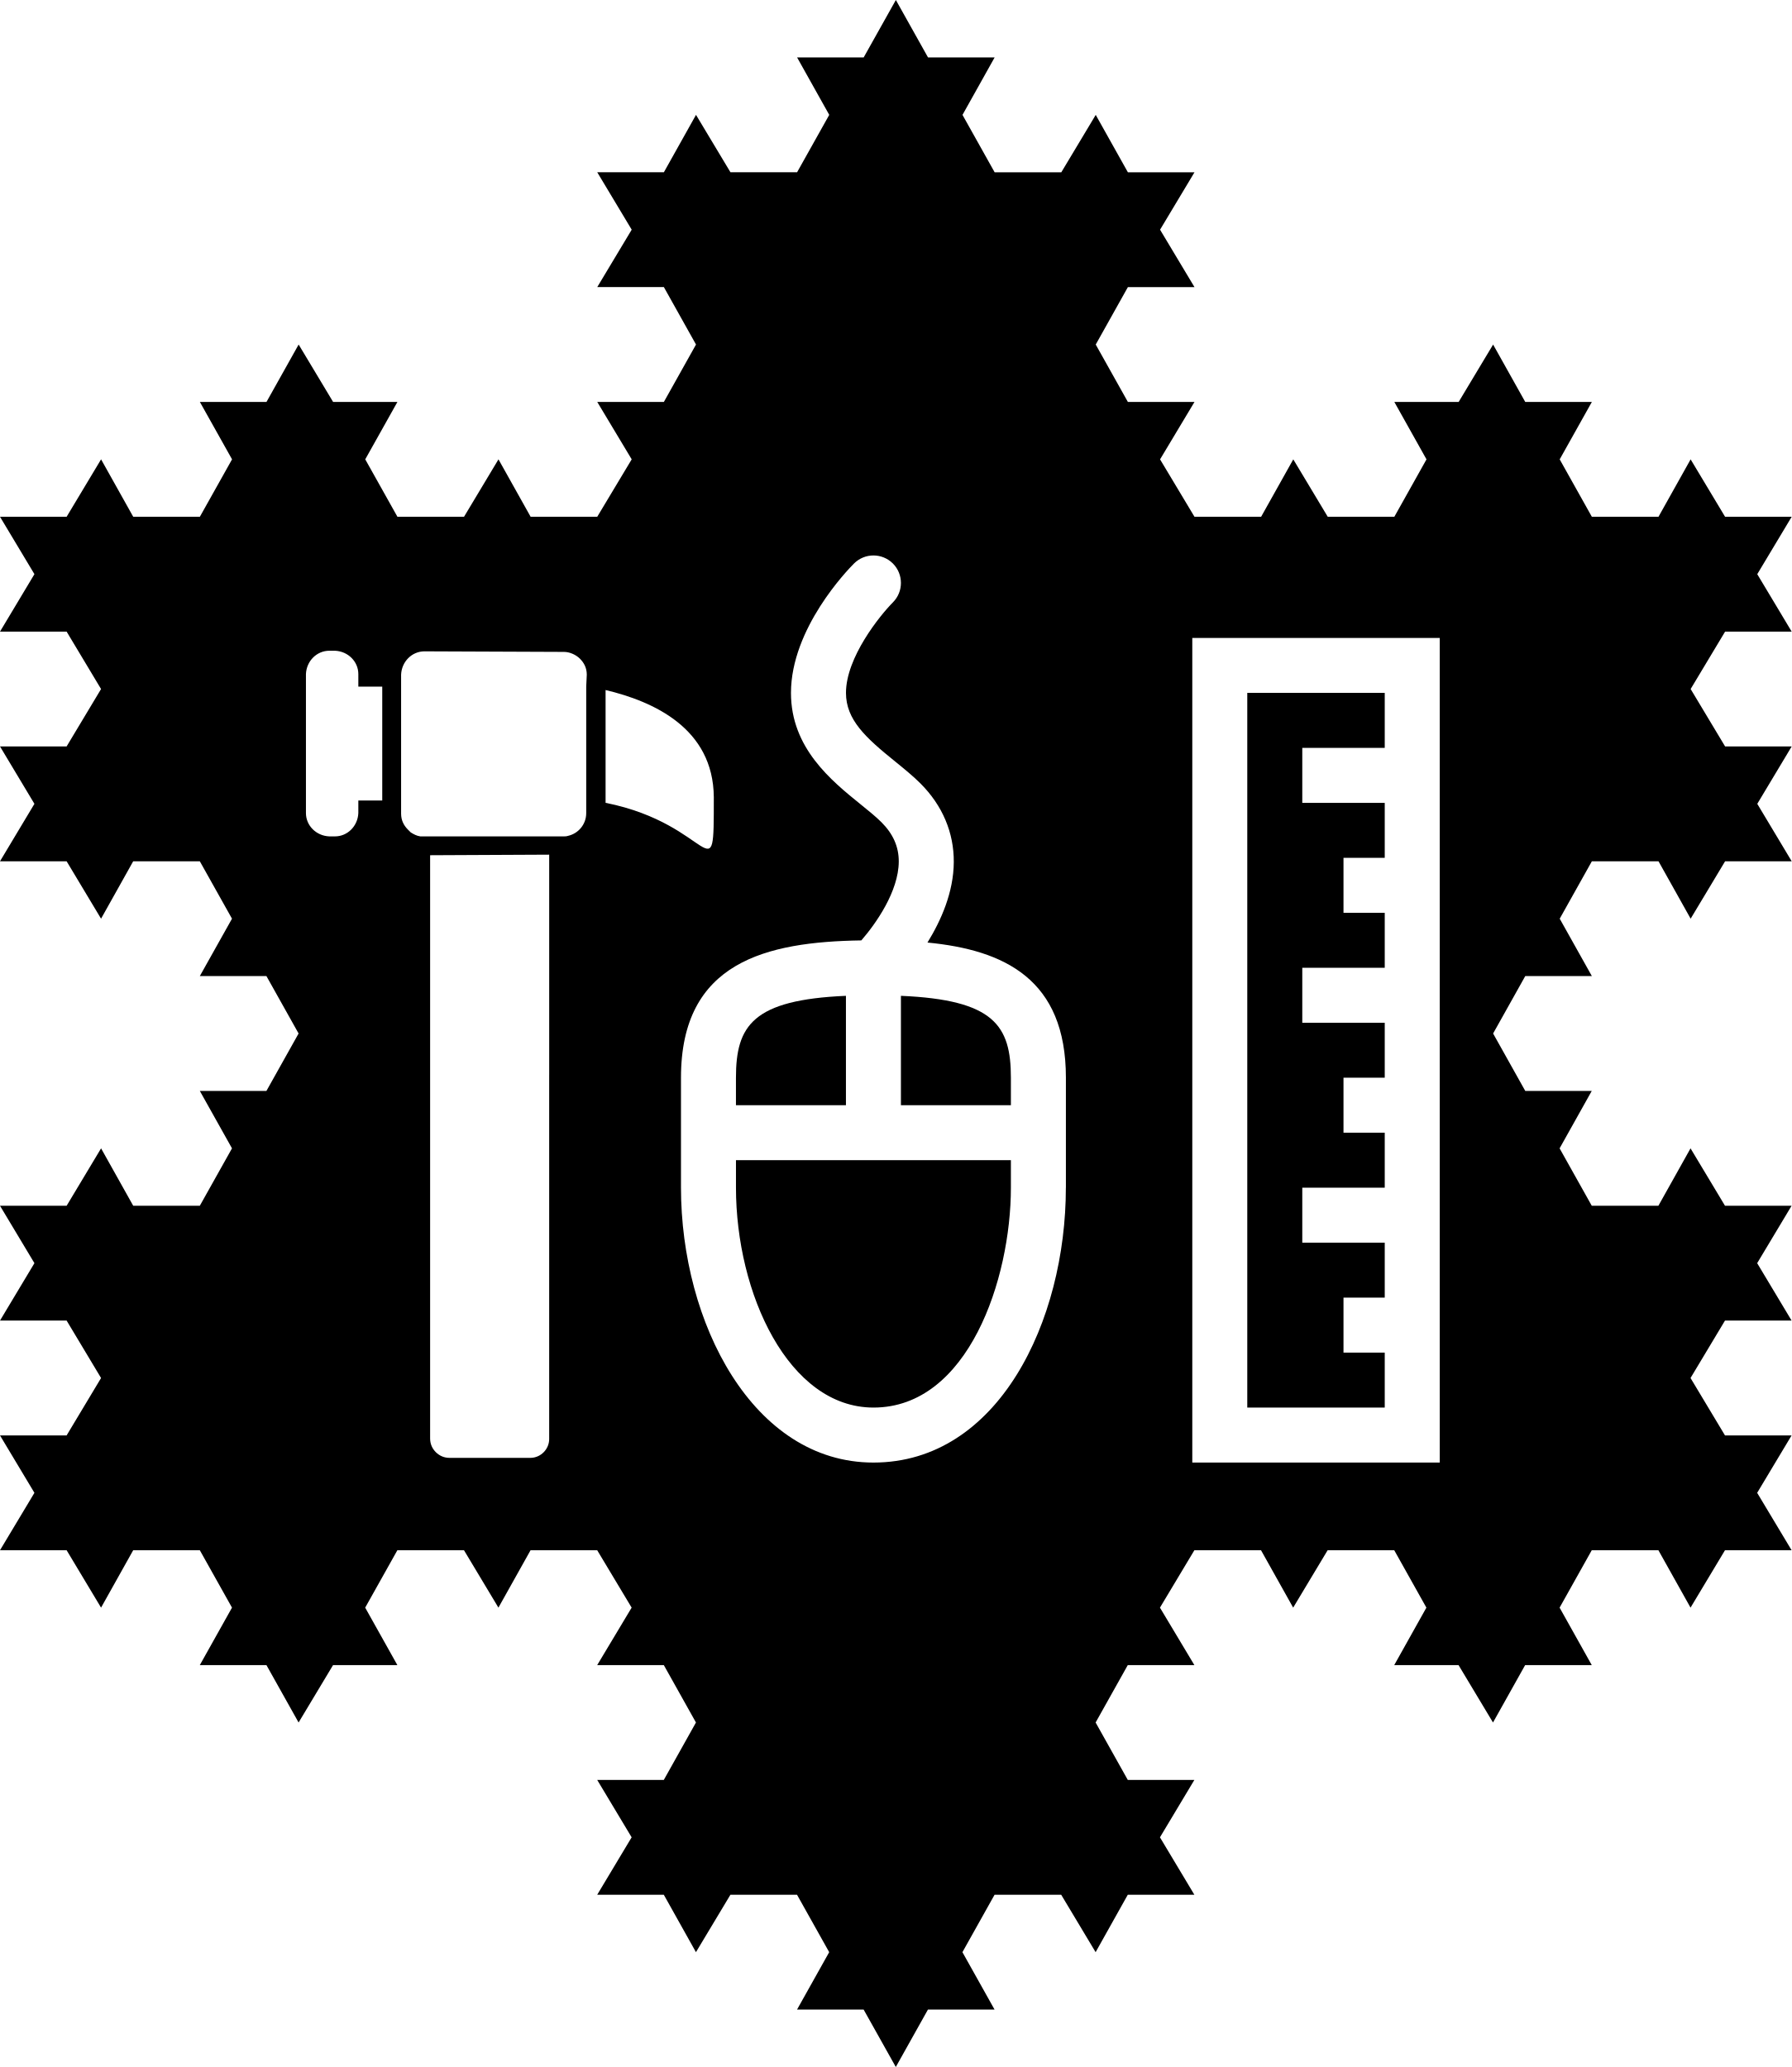
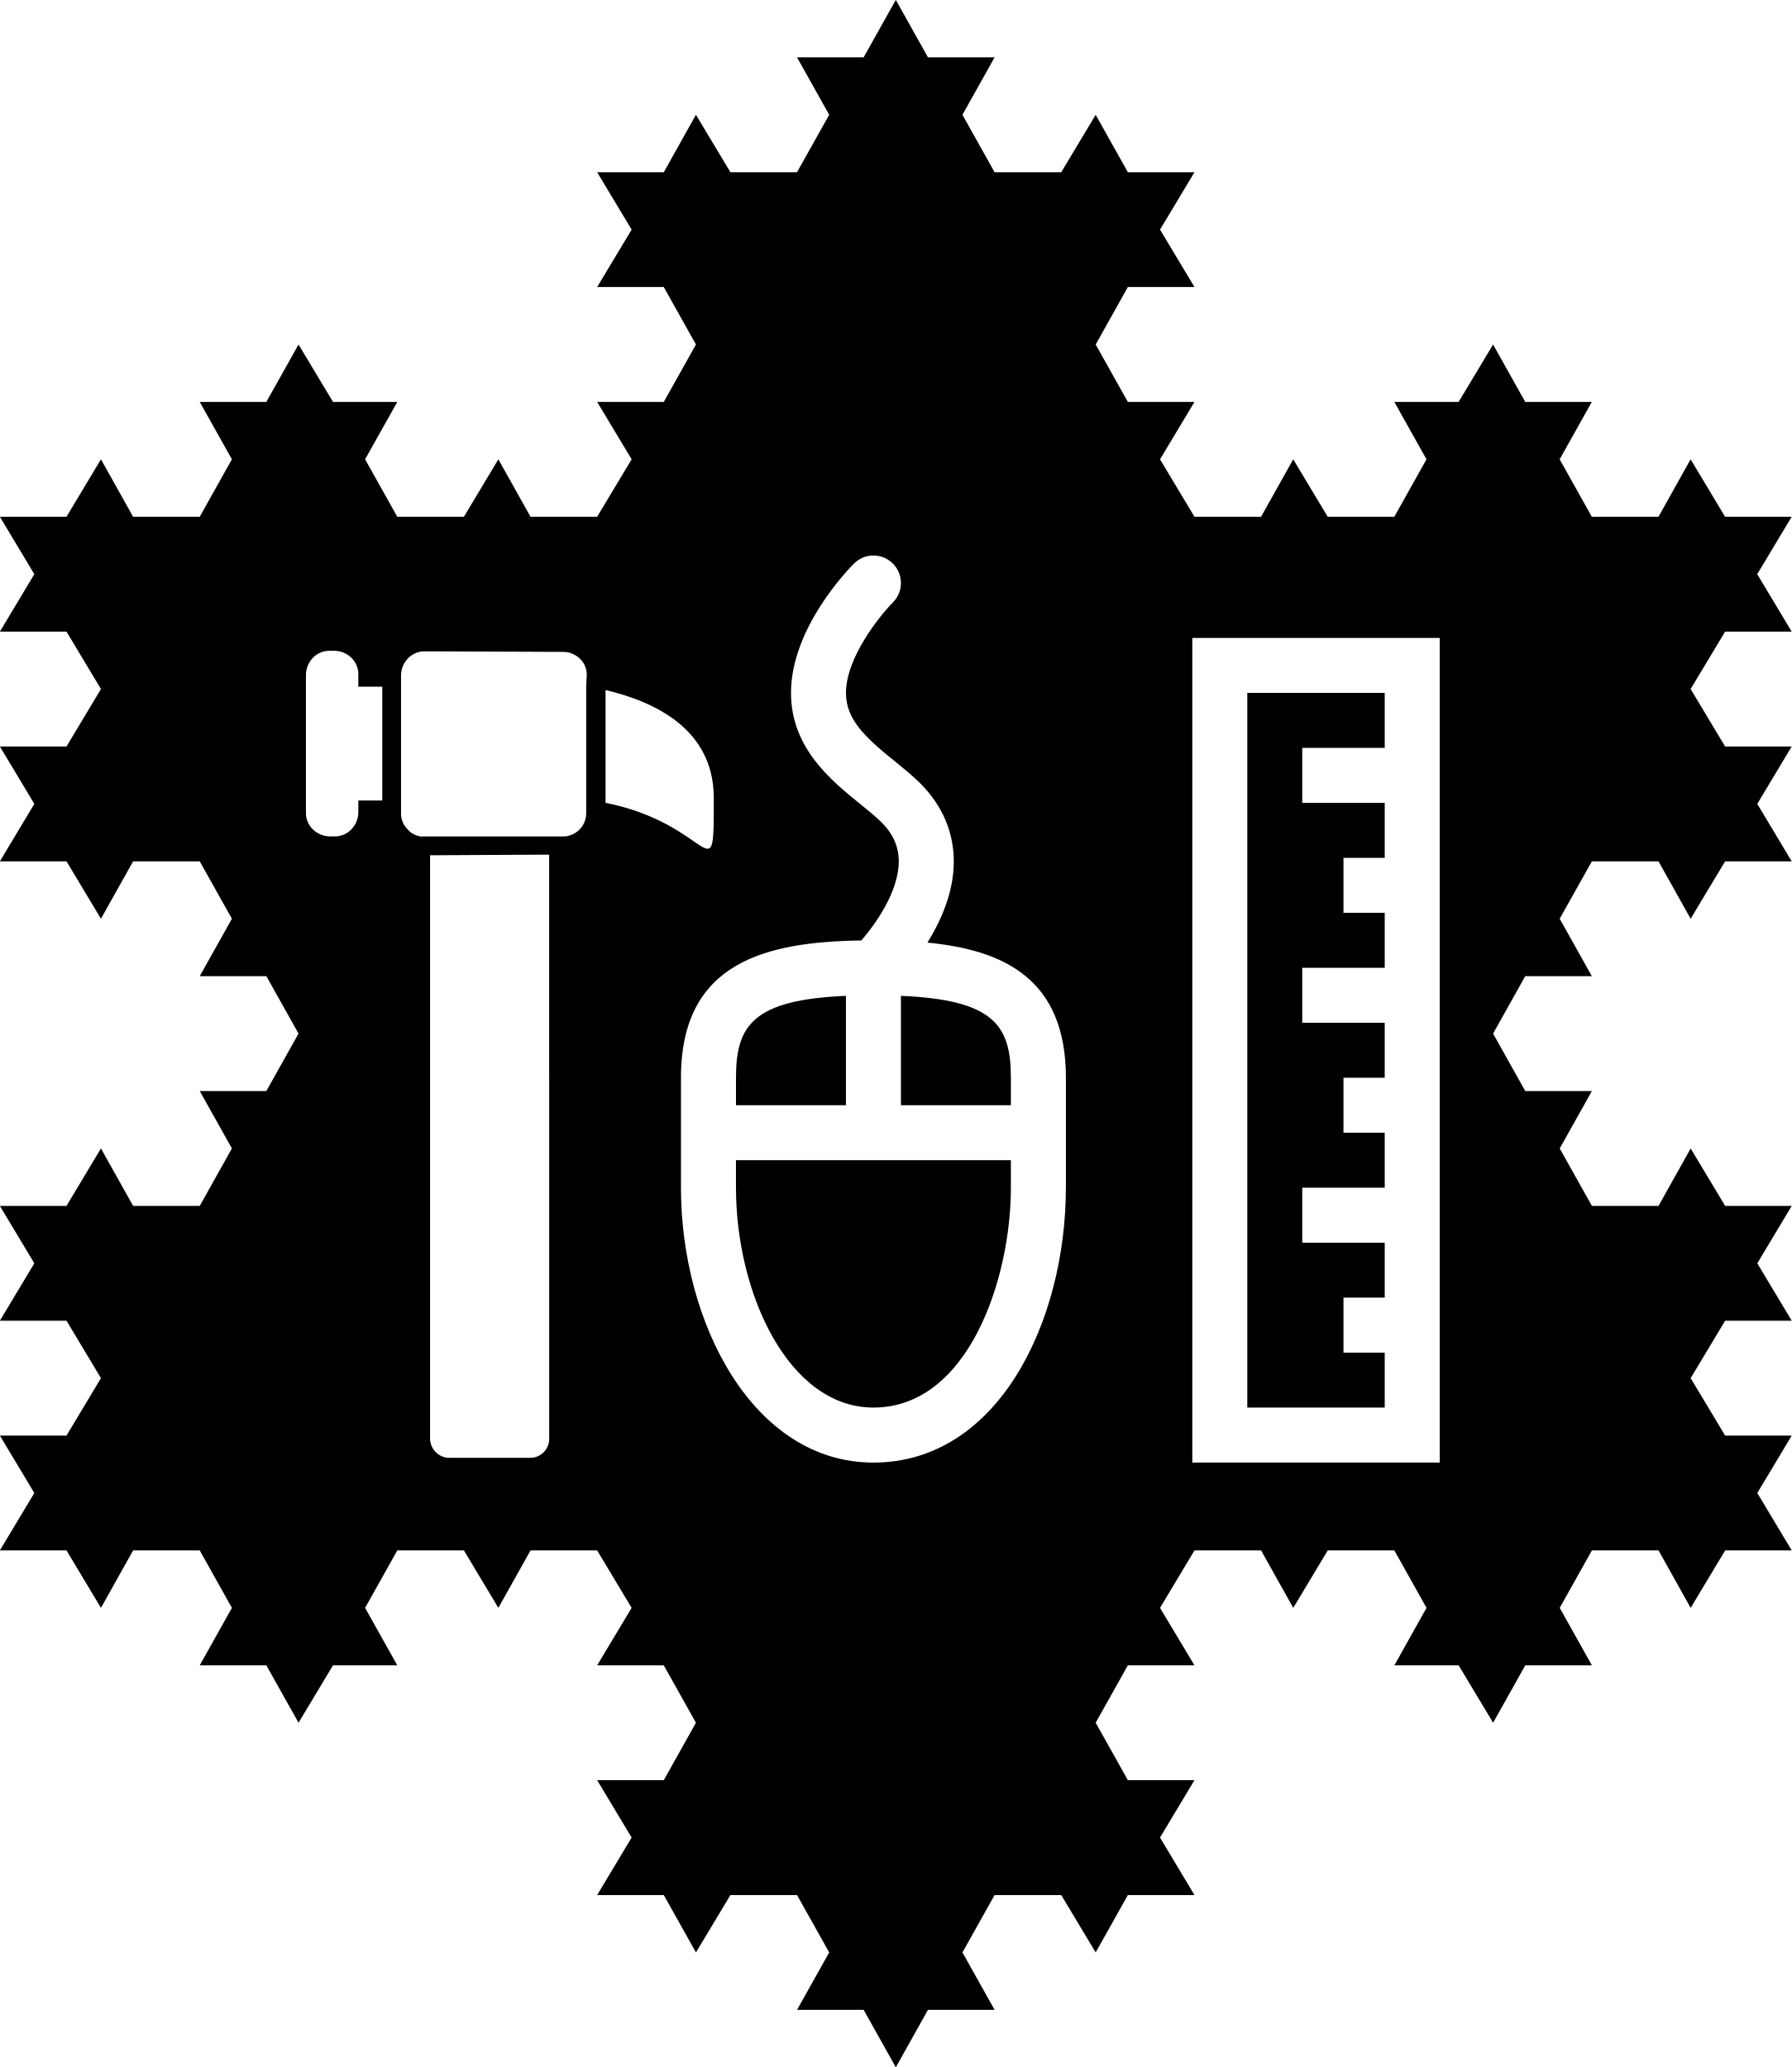
- <svg xmlns="http://www.w3.org/2000/svg" version="1.1" x="0px" y="0px" width="98.732px" height="113.924px" viewBox="0 0 98.732 113.924" enable-background="new 0 0 98.732 113.924" xml:space="preserve">
-   <g id="Layer_1">
+ <svg xmlns="http://www.w3.org/2000/svg" version="1.1" id="Layer_1" x="0px" y="0px" width="56.332px" height="65px" viewBox="21.235 23.775 56.332 65" enable-background="new 21.235 23.775 56.332 65" xml:space="preserve">
+   <g id="Layer_1_1_">
</g>
-   <g id="Layer_2">
-     <g>
-       <path d="M49.646,54.886v6.028h6.06v-1.516C55.706,56.521,54.775,55.106,49.646,54.886z" />
-       <path d="M46.616,54.886c-5.13,0.221-6.061,1.636-6.061,4.513v1.516h6.061V54.886z" />
-       <path d="M40.556,65.46c0,5.83,2.897,12.119,7.577,12.119c5.224,0,7.573-7.086,7.573-12.119v-1.516h-15.15V65.46z" />
-       <path d="M98.732,34.812l-1.897-3.166l1.897-3.164h-3.67l-1.899-3.164l-1.771,3.164h-3.672l-1.772-3.164l1.772-3.164    H84.05l-1.771-3.164l-1.899,3.164h-3.544l1.772,3.164l-1.772,3.164h-3.67l-1.899-3.164l-1.772,3.164h-3.672l-1.897-3.164    l1.897-3.164h-3.67l-1.772-3.164l1.772-3.166h3.67l-1.897-3.164l1.897-3.164h-3.67l-1.772-3.164l-1.897,3.164H54.81l-1.771-3.164    l1.771-3.167h-3.671L49.367,0l-1.773,3.164h-3.67l1.772,3.167l-1.772,3.164h-3.671l-1.899-3.164l-1.771,3.164h-3.671l1.898,3.164    l-1.898,3.164h3.671l1.771,3.166l-1.771,3.164h-3.671l1.898,3.164l-1.898,3.164h-3.672l-1.771-3.164l-1.898,3.164h-3.671    l-1.773-3.164l1.773-3.164h-3.544l-1.899-3.164l-1.772,3.164h-3.671l1.773,3.164l-1.773,3.164H7.341l-1.771-3.164l-1.898,3.164H0    l1.897,3.164L0,34.812h3.671l1.898,3.164L3.671,41.14H0l1.897,3.164L0,47.47h3.671l1.898,3.164l1.771-3.164h3.671l1.773,3.164    l-1.773,3.164h3.671l1.772,3.164l-1.772,3.164h-3.671l1.773,3.166l-1.773,3.164H7.341l-1.771-3.164l-1.898,3.164H0l1.897,3.164    L0,72.784h3.671l1.898,3.166l-1.898,3.164H0l1.897,3.164L0,85.442h3.671l1.898,3.164l1.771-3.164h3.671l1.773,3.164l-1.773,3.167    h3.671l1.772,3.164l1.899-3.164h3.544l-1.773-3.167l1.773-3.164h3.671l1.898,3.164l1.771-3.164h3.672l1.898,3.164l-1.898,3.167    h3.671l1.771,3.164l-1.771,3.164h-3.671l1.898,3.164l-1.898,3.166h3.671l1.771,3.164l1.899-3.164h3.671l1.772,3.164l-1.772,3.164    h3.67l1.773,3.164l1.771-3.164h3.671l-1.771-3.164l1.771-3.164h3.672l1.897,3.164l1.772-3.164h3.67l-1.897-3.166l1.897-3.164    h-3.67l-1.772-3.164l1.772-3.164h3.67l-1.897-3.167l1.897-3.164h3.672l1.772,3.164l1.899-3.164h3.67l1.772,3.164l-1.772,3.167    h3.544l1.899,3.164l1.771-3.164h3.671l-1.772-3.167l1.772-3.164h3.672l1.771,3.164l1.899-3.164h3.67l-1.897-3.164l1.897-3.164    h-3.67l-1.899-3.164l1.899-3.166h3.67l-1.897-3.164l1.897-3.164h-3.67l-1.899-3.164l-1.771,3.164h-3.672l-1.772-3.164l1.772-3.166    H84.05l-1.771-3.164l1.771-3.164h3.671l-1.772-3.164l1.772-3.164h3.672l1.771,3.164l1.899-3.164h3.67l-1.897-3.166l1.897-3.164    h-3.67l-1.899-3.164l1.899-3.164H98.732z M21.064,44.121h-1.318v0.692c-0.031,0.721-0.597,1.285-1.287,1.285h-0.313    c-0.723-0.03-1.287-0.596-1.287-1.285v-7.661c0.031-0.722,0.597-1.286,1.287-1.286h0.313c0.722,0.031,1.287,0.596,1.287,1.286    v0.692h1.318V44.121z M30.263,59.223v20.091c0,0.564-0.472,1.037-1.035,1.037H24.77c-0.314,0-0.565-0.127-0.755-0.314    c-0.187-0.189-0.313-0.44-0.313-0.754V59.189v-6.528v-5.525l6.562-0.031v5.525V59.223z M32.304,37.845v6.215v0.754    c0,0.627-0.439,1.13-1.005,1.255c-0.095,0.03-0.157,0.03-0.283,0.03h-0.25h-0.503H23.67h-0.313c-0.062,0-0.126,0-0.188,0    c-0.219-0.03-0.377-0.124-0.534-0.22c-0.031-0.031-0.094-0.093-0.156-0.155c-0.221-0.221-0.376-0.504-0.376-0.879v-0.692v-6.276    v-0.692c0.031-0.722,0.596-1.286,1.286-1.286l7.691,0.031c0.314,0,0.659,0.156,0.879,0.376s0.376,0.503,0.376,0.879L32.304,37.845    z M33.371,44.248v-6.217c2.637,0.628,5.933,2.104,5.964,5.903C39.336,49.459,39.336,45.44,33.371,44.248z M58.735,65.46    c0,7.345-3.717,15.15-10.605,15.15c-6.637,0-10.604-7.703-10.604-15.15v-6.062c0-6.386,4.694-7.487,9.938-7.567    c0.801-0.921,2.055-2.701,2.063-4.342c0.004-0.813-0.307-1.523-0.952-2.169c-0.325-0.325-0.727-0.644-1.148-0.987    c-1.621-1.311-3.84-3.106-3.84-6.142c0-3.558,3.119-6.778,3.473-7.132c0.591-0.592,1.547-0.592,2.141-0.004    c0.592,0.592,0.594,1.551,0.005,2.143c-0.72,0.726-2.588,3.037-2.588,4.99c0,1.48,1.075,2.464,2.716,3.787    c0.512,0.416,0.993,0.811,1.385,1.202c1.215,1.213,1.852,2.717,1.84,4.341c-0.011,1.664-0.7,3.211-1.45,4.431    c4.238,0.411,7.63,2.021,7.628,7.449V65.46z M79.337,80.61H65.702V35.161h13.635V80.61z" />
-       <polygon points="76.307,74.55 74.034,74.55 74.034,71.519 76.307,71.519 76.307,68.49 71.763,68.49 71.763,65.46     76.307,65.46 76.307,62.429 74.034,62.429 74.034,59.398 76.307,59.398 76.307,56.37 71.763,56.37 71.763,53.34 76.307,53.34     76.307,50.31 74.034,50.31 74.034,47.28 76.307,47.28 76.307,44.251 71.763,44.251 71.763,41.22 76.307,41.22 76.307,38.188     68.732,38.188 68.732,77.579 76.307,77.579   " />
-     </g>
+   <g>
+     <path d="M49.561,55.091v3.439h3.457v-0.864C53.018,56.023,52.488,55.216,49.561,55.091z" />
+     <path d="M47.832,55.091c-2.927,0.125-3.457,0.933-3.457,2.575v0.864h3.457V55.091z" />
+     <path d="M44.375,61.124c0,3.327,1.652,6.914,4.322,6.914c2.981,0,4.321-4.042,4.321-6.914v-0.865h-8.644V61.124z" />
+     <path d="M77.567,43.638l-1.083-1.807l1.083-1.806h-2.094l-1.084-1.806l-1.01,1.806h-2.096l-1.011-1.806l1.011-1.805H69.19   l-1.011-1.805l-1.084,1.805h-2.021l1.011,1.805l-1.011,1.806h-2.095l-1.084-1.806l-1.011,1.806H58.79l-1.083-1.806l1.083-1.805   h-2.094l-1.012-1.805l1.012-1.808h2.094l-1.083-1.805l1.083-1.805h-2.094l-1.012-1.806l-1.083,1.806h-2.095l-1.011-1.806   l1.011-1.807h-2.095l-1.011-1.806l-1.011,1.806h-2.095l1.012,1.807l-1.012,1.806h-2.094l-1.084-1.806l-1.011,1.806h-2.095   l1.084,1.805l-1.084,1.805h2.095l1.011,1.808l-1.011,1.805h-2.095l1.084,1.805l-1.084,1.806h-2.095l-1.011-1.806l-1.083,1.806   h-2.095l-1.012-1.806l1.012-1.805h-2.021l-1.084-1.805l-1.012,1.805h-2.094l1.011,1.805l-1.011,1.806h-2.095l-1.011-1.806   l-1.083,1.806h-2.095l1.083,1.806l-1.083,1.807h2.095l1.083,1.805l-1.083,1.806h-2.095l1.083,1.805l-1.083,1.808h2.095l1.083,1.804   l1.011-1.804h2.095l1.011,1.804l-1.011,1.806h2.094l1.012,1.806l-1.012,1.806h-2.094l1.011,1.806l-1.011,1.806h-2.095l-1.011-1.806   l-1.083,1.806h-2.095l1.083,1.806l-1.083,1.805h2.095l1.083,1.806l-1.083,1.806h-2.095l1.083,1.806l-1.083,1.806h2.095l1.083,1.806   l1.011-1.806h2.095l1.011,1.806l-1.011,1.807h2.094l1.012,1.805l1.084-1.805h2.021l-1.012-1.807l1.012-1.806h2.095l1.083,1.806   l1.011-1.806h2.095l1.084,1.806l-1.084,1.807h2.095l1.011,1.805l-1.011,1.806h-2.095l1.084,1.805l-1.084,1.808h2.095l1.011,1.804   l1.084-1.804h2.094l1.012,1.804l-1.012,1.806h2.095l1.011,1.806l1.011-1.806h2.095l-1.011-1.806l1.011-1.804h2.095l1.083,1.804   l1.012-1.804h2.094l-1.083-1.808l1.083-1.805h-2.094l-1.012-1.806l1.012-1.805h2.094l-1.083-1.807l1.083-1.806h2.095l1.011,1.806   l1.084-1.806h2.095l1.011,1.806l-1.011,1.807h2.021l1.084,1.805l1.011-1.805h2.094l-1.011-1.807l1.011-1.806h2.096l1.01,1.806   l1.084-1.806h2.094l-1.083-1.806l1.083-1.806h-2.094l-1.084-1.806l1.084-1.806h2.094l-1.083-1.805l1.083-1.806h-2.094l-1.084-1.806   l-1.01,1.806h-2.096l-1.011-1.806l1.011-1.806H69.19l-1.011-1.806l1.011-1.806h2.094l-1.011-1.806l1.011-1.804h2.096l1.01,1.804   l1.084-1.804h2.094l-1.083-1.808l1.083-1.805h-2.094l-1.084-1.806l1.084-1.805H77.567z M33.254,48.948h-0.753v0.396   c-0.018,0.411-0.341,0.733-0.734,0.733h-0.179c-0.412-0.017-0.734-0.34-0.734-0.733v-4.371c0.019-0.411,0.341-0.733,0.734-0.733   h0.179c0.413,0.018,0.734,0.34,0.734,0.733v0.396h0.753V48.948z M38.502,57.564v11.464c0,0.322-0.269,0.591-0.591,0.591h-2.544   c-0.179,0-0.322-0.071-0.431-0.179c-0.106-0.107-0.179-0.251-0.179-0.43V57.546v-3.725V50.67l3.744-0.02v3.153V57.564z    M39.666,45.368v3.546v0.43c0,0.358-0.25,0.646-0.573,0.717c-0.054,0.017-0.09,0.017-0.161,0.017h-0.143h-0.287H34.74h-0.18   c-0.035,0-0.071,0-0.106,0c-0.125-0.017-0.216-0.07-0.305-0.125c-0.018-0.019-0.054-0.053-0.09-0.089   c-0.125-0.126-0.215-0.287-0.215-0.501v-0.395v-3.582V44.99c0.019-0.411,0.341-0.733,0.734-0.733l4.389,0.018   c0.179,0,0.376,0.09,0.501,0.214c0.126,0.126,0.215,0.288,0.215,0.502L39.666,45.368z M40.274,49.021v-3.547   c1.505,0.357,3.386,1.2,3.403,3.368C43.678,51.994,43.678,49.702,40.274,49.021z M54.747,61.124c0,4.19-2.12,8.644-6.051,8.644   c-3.786,0-6.051-4.394-6.051-8.644v-3.458c0-3.645,2.678-4.272,5.671-4.317c0.456-0.525,1.172-1.542,1.177-2.479   c0.002-0.464-0.175-0.868-0.543-1.237c-0.186-0.185-0.415-0.367-0.655-0.563c-0.925-0.747-2.19-1.772-2.19-3.504   c0-2.03,1.779-3.867,1.98-4.068c0.337-0.339,0.883-0.339,1.221-0.002c0.339,0.337,0.34,0.884,0.004,1.222   c-0.411,0.414-1.477,1.733-1.477,2.848c0,0.844,0.614,1.405,1.55,2.16c0.291,0.237,0.566,0.462,0.79,0.687   c0.693,0.691,1.057,1.55,1.05,2.476c-0.006,0.95-0.4,1.833-0.828,2.528c2.418,0.234,4.353,1.153,4.353,4.251V61.124z    M66.501,69.768h-7.779V43.836h7.779V69.768z" />
+     <polygon points="64.772,66.311 63.475,66.311 63.475,64.58 64.772,64.58 64.772,62.854 62.179,62.854 62.179,61.124 64.772,61.124    64.772,59.394 63.475,59.394 63.475,57.666 64.772,57.666 64.772,55.938 62.179,55.938 62.179,54.209 64.772,54.209 64.772,52.479    63.475,52.479 63.475,50.752 64.772,50.752 64.772,49.022 62.179,49.022 62.179,47.293 64.772,47.293 64.772,45.564 60.451,45.564    60.451,68.038 64.772,68.038  " />
  </g>
</svg>
